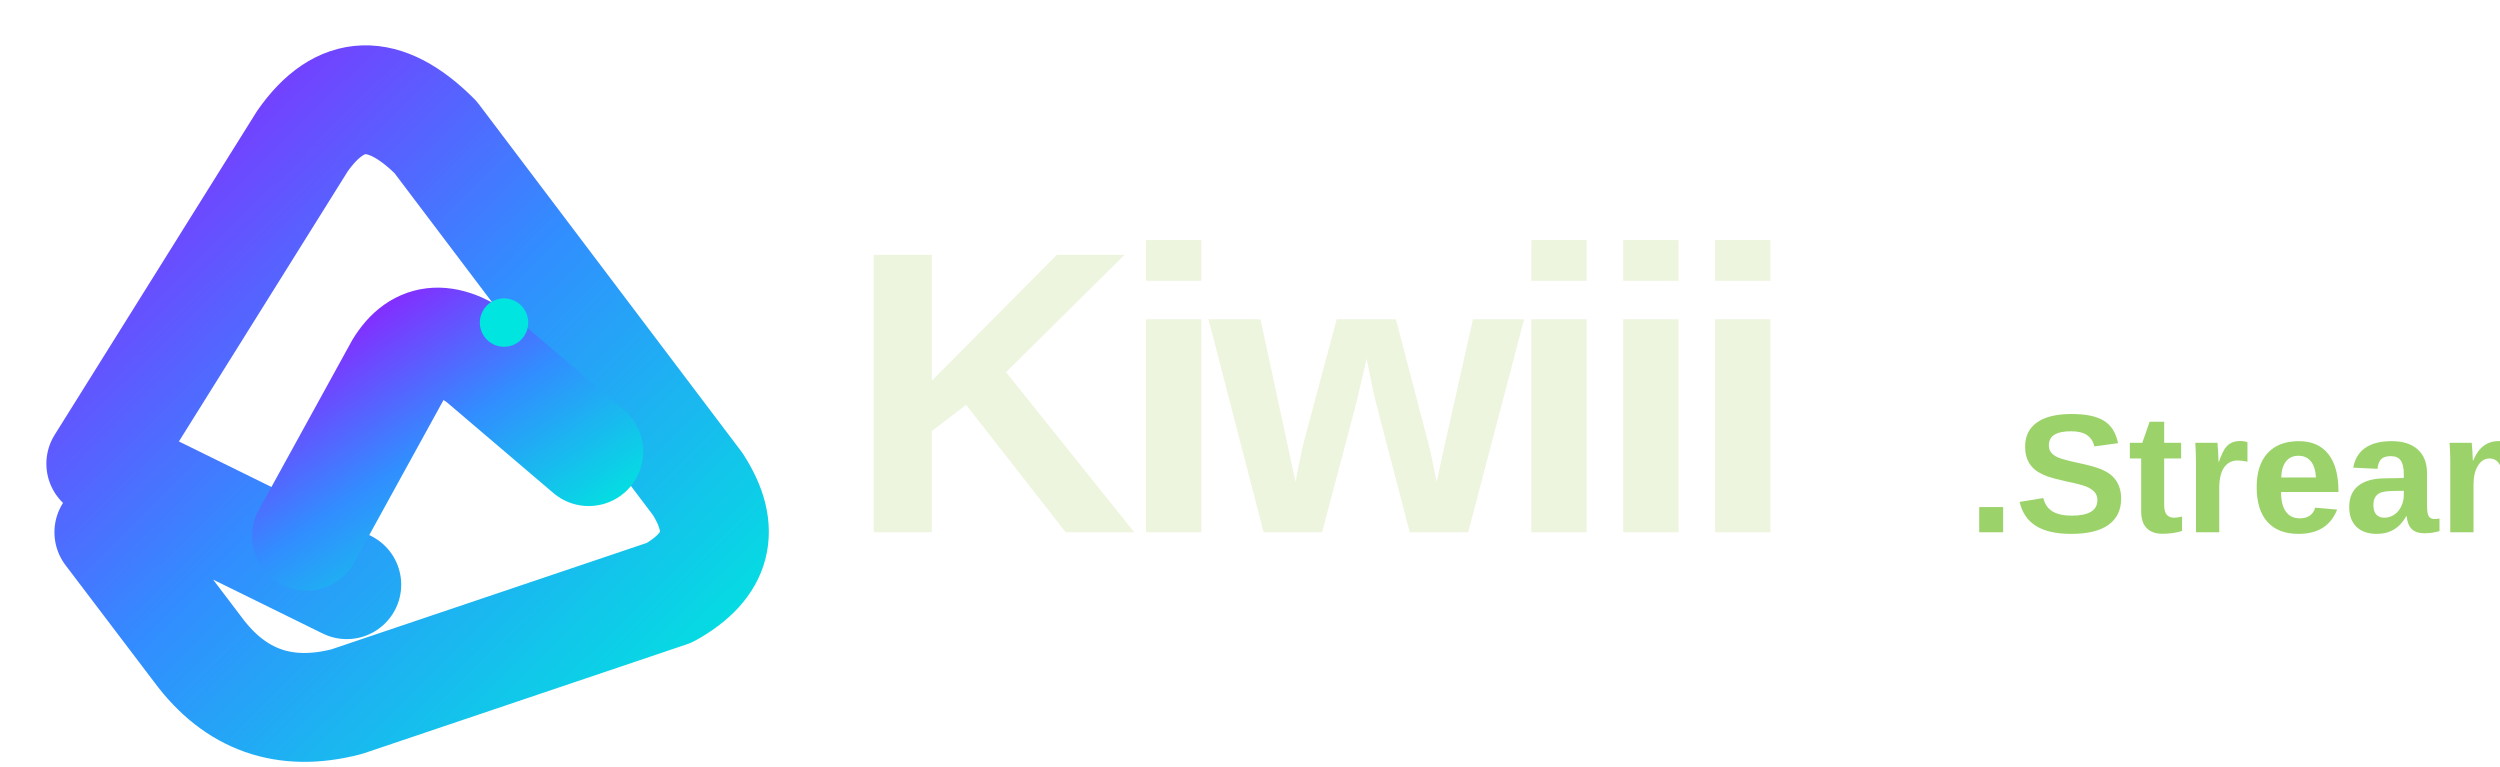
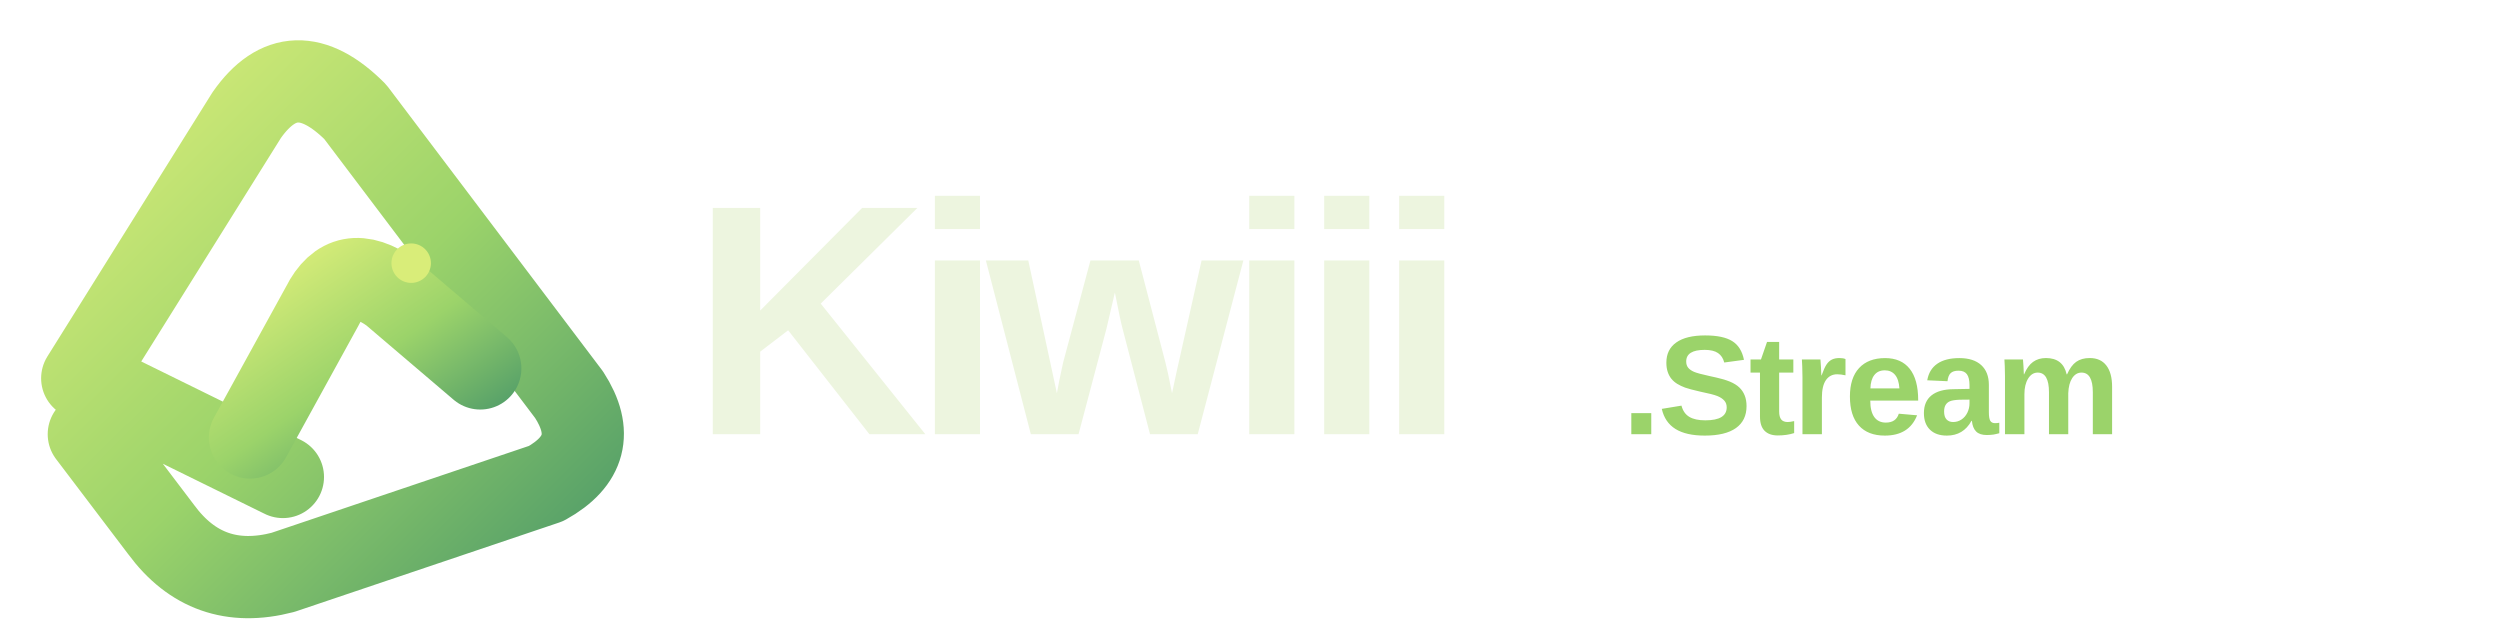
- <svg xmlns="http://www.w3.org/2000/svg" viewBox="0 0 620 190" role="img" aria-labelledby="title">
+ <svg xmlns="http://www.w3.org/2000/svg" viewBox="0 0 760 190" role="img" aria-labelledby="title">
  <defs>
-     <linearGradient id="kiwiii-gradient" x1="0" y1="0" x2="1" y2="1">
-       <stop offset="0" stop-color="#8b25ff" />
-       <stop offset=".48" stop-color="#328dff" />
-       <stop offset="1" stop-color="#00e5df" />
+     <linearGradient id="kiwiii-green" x1="0" y1="0" x2="1" y2="1">
+       <stop offset="0" stop-color="#d9ed79" />
+       <stop offset=".52" stop-color="#9bd36a" />
+       <stop offset="1" stop-color="#4f9b69" />
    </linearGradient>
  </defs>
-   <g fill="none" stroke="url(#kiwiii-gradient)" stroke-width="27" stroke-linecap="round" stroke-linejoin="round">
+   <g fill="none" stroke="url(#kiwiii-green)" stroke-width="25" stroke-linecap="round" stroke-linejoin="round">
    <path d="M86 145 25 115 75 35 Q89 15 108 34 L173 120 Q184 137 166 147 L86 174 Q63 180 49 161 L27 132" />
    <path d="M76 133 98 93 Q105 79 119 89 L146 112" />
  </g>
-   <circle cx="125" cy="80" r="6" fill="#00e5df" />
-   <text x="210" y="132" fill="#edf5df" font-family="Arial,Helvetica,sans-serif" font-size="100" font-weight="800" letter-spacing="-5">Kiwiii</text>
-   <text x="488" y="132" fill="#9bd36a" font-family="Arial,Helvetica,sans-serif" font-size="42" font-weight="700">.Stream</text>
+   <circle cx="125" cy="80" r="6" fill="#d9ed79" />
+   <text x="210" y="132" fill="#edf5df" font-family="Nunito,Arial,Helvetica,sans-serif" font-size="100" font-weight="900" letter-spacing="-5">Kiwiii</text>
+   <text x="493" y="132" fill="#9bd36a" font-family="Nunito,Arial,Helvetica,sans-serif" font-size="43" font-weight="800" letter-spacing="-1">.Stream</text>
</svg>
